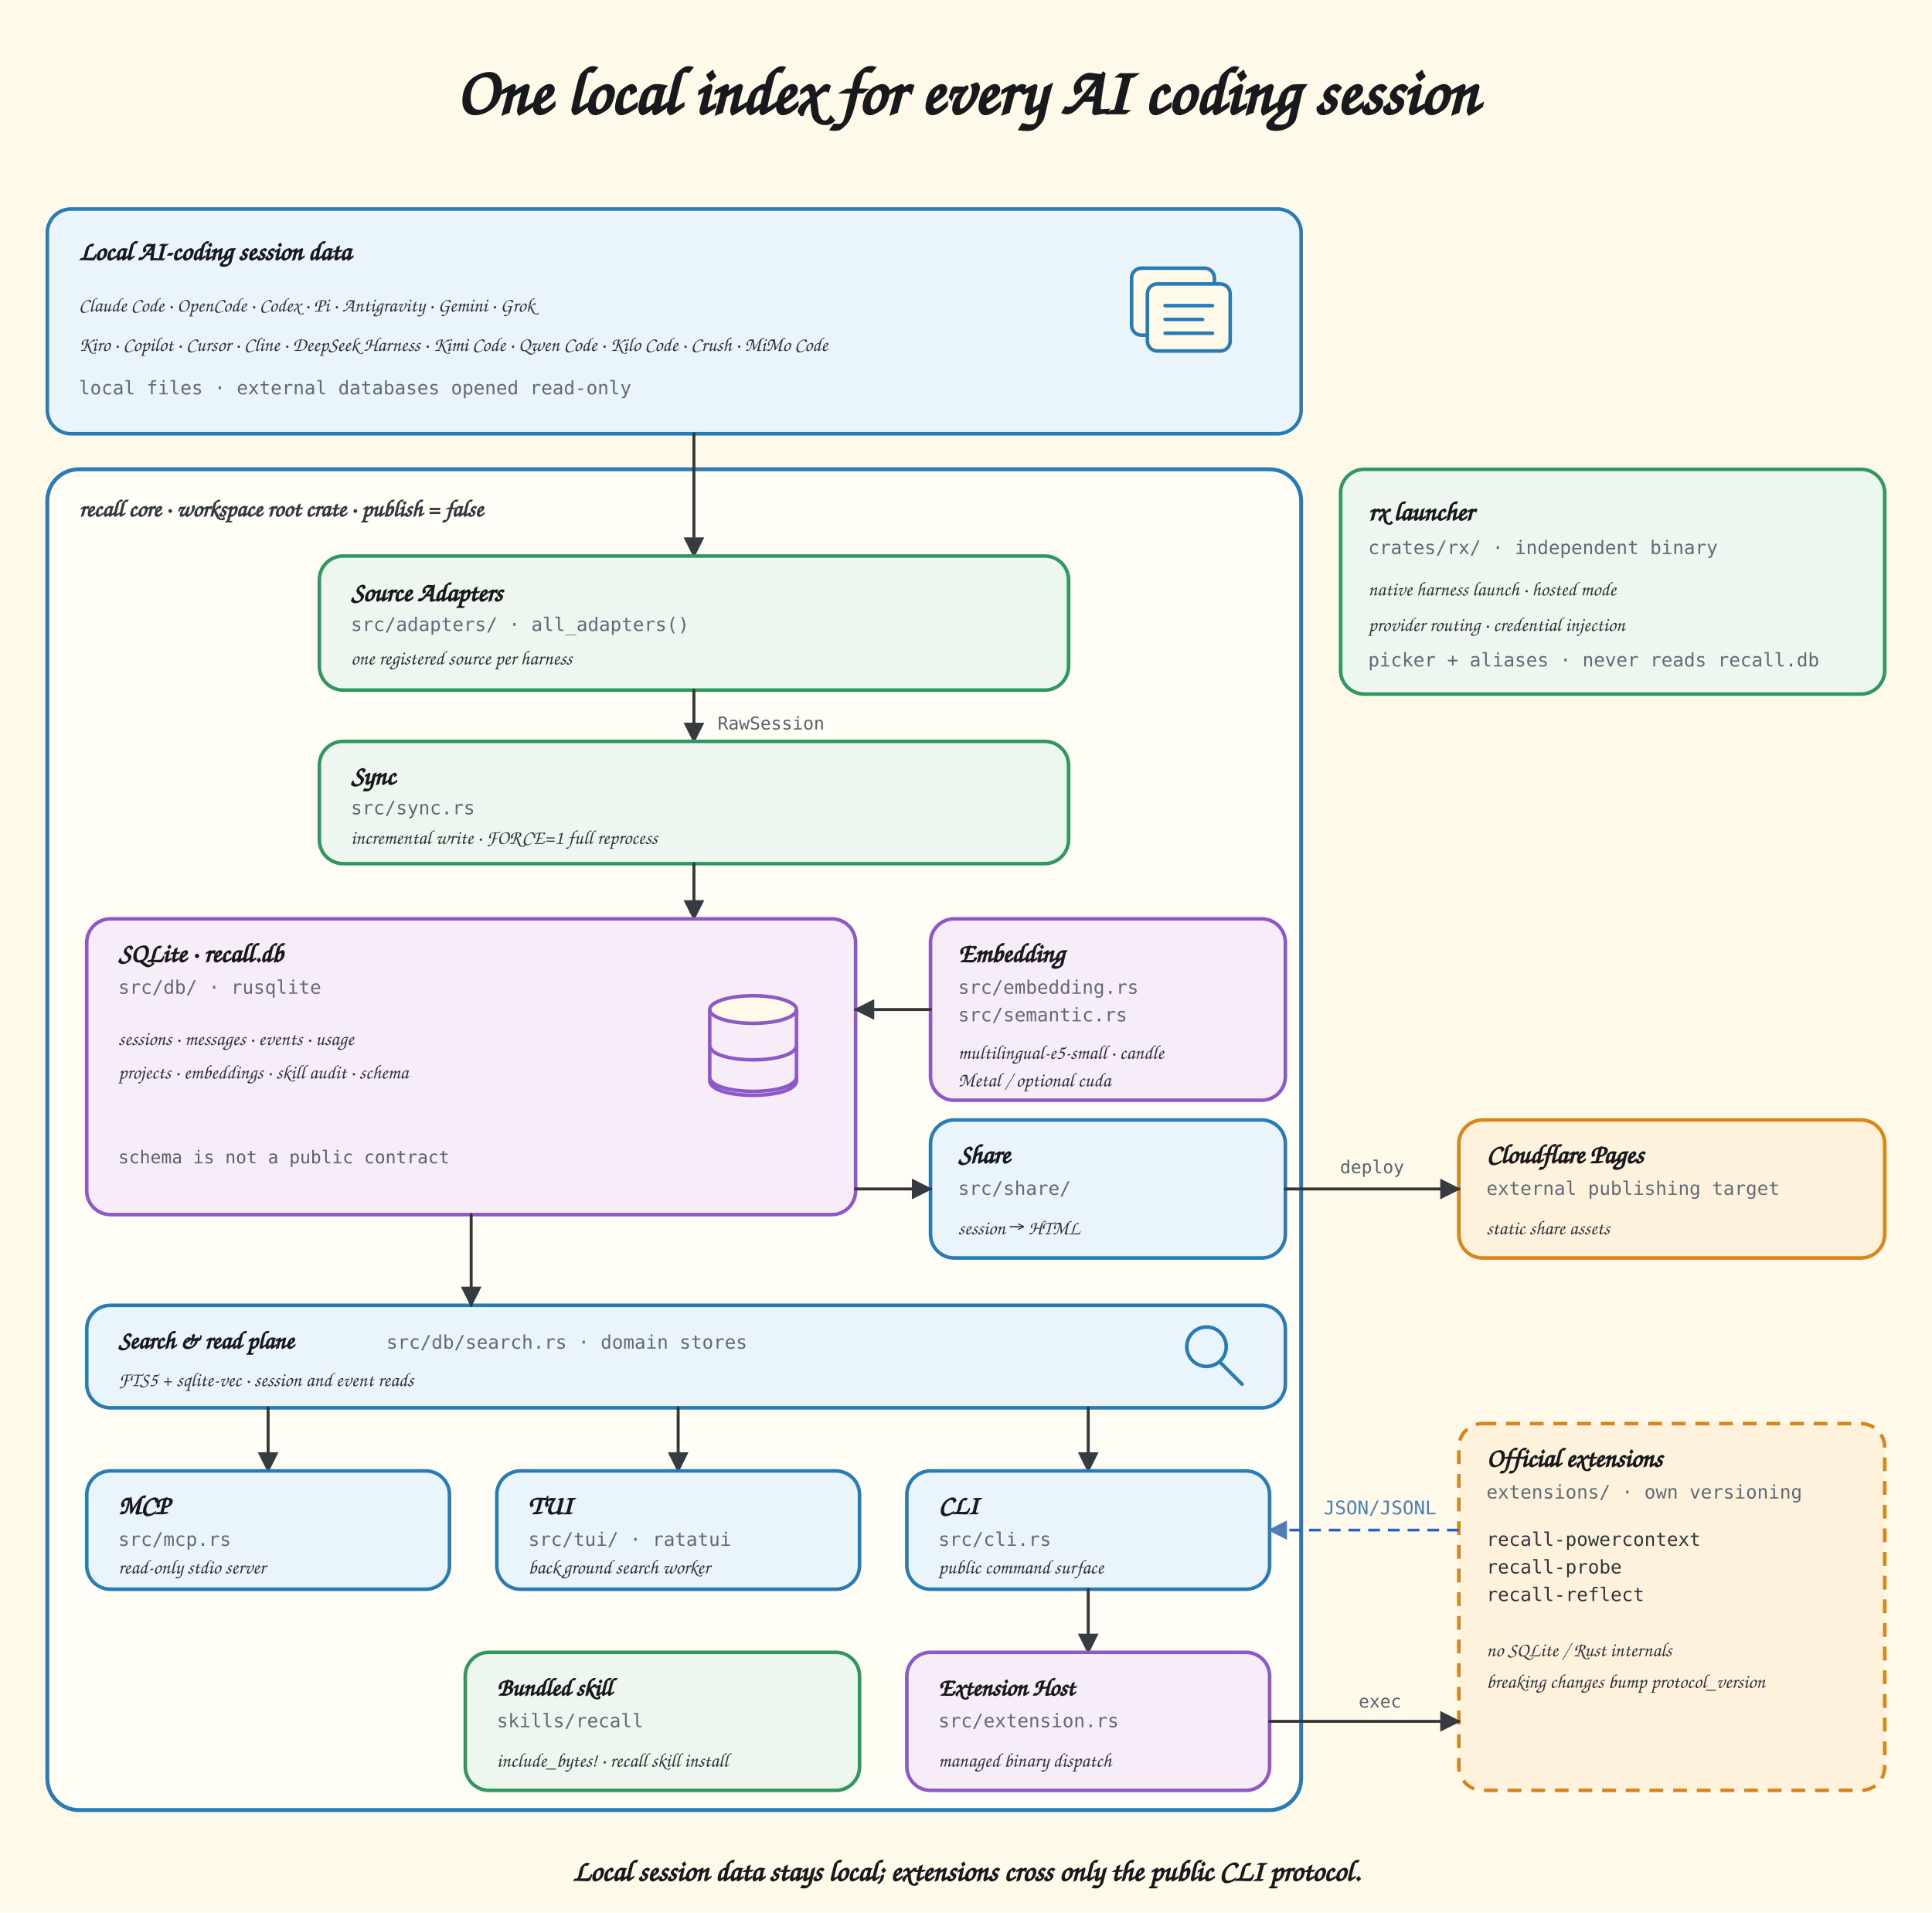
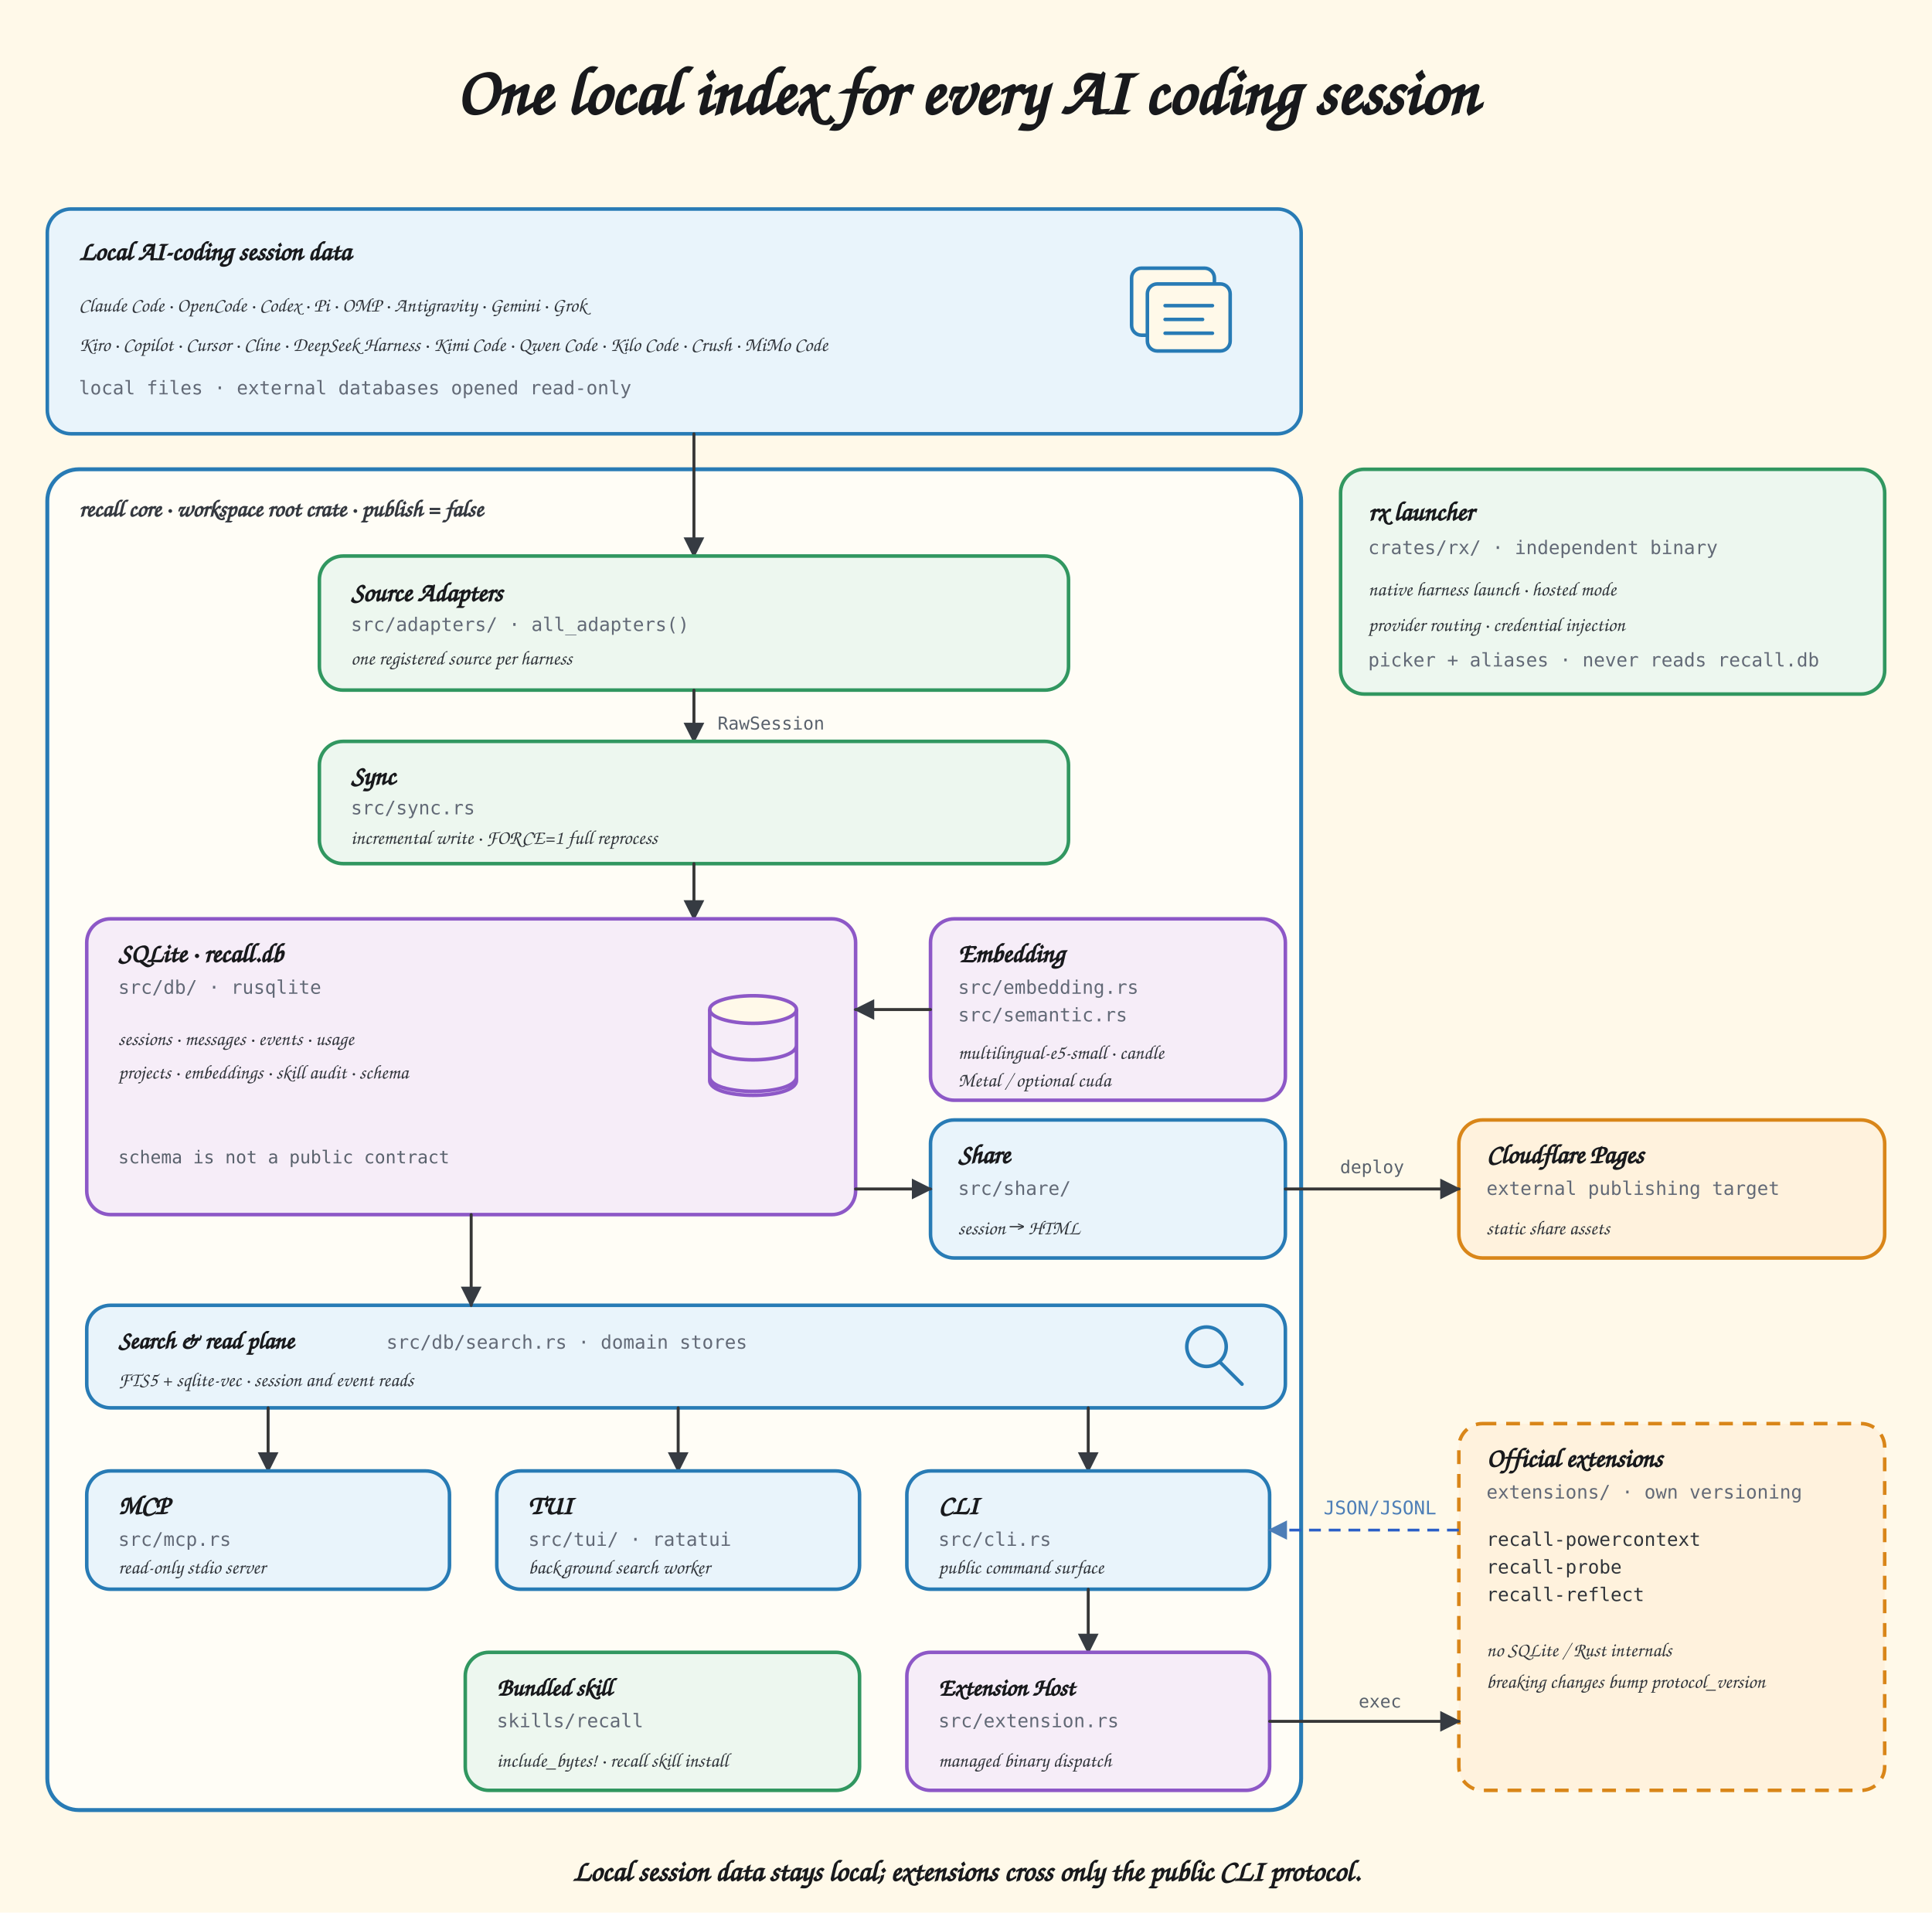
<svg xmlns="http://www.w3.org/2000/svg" viewBox="0 0 980 970" role="img" aria-labelledby="title desc" font-family="Comic Sans MS, Chalkboard SE, Bradley Hand, Segoe Print, cursive" text-rendering="geometricPrecision">
  <defs>
    <marker id="arw" viewBox="0 0 10 10" refX="9" refY="5" markerWidth="7" markerHeight="7" orient="auto-start-reverse">
      <path d="M0 0 L10 5 L0 10 z" fill="#363b42" />
    </marker>
    <marker id="arwB" viewBox="0 0 10 10" refX="9" refY="5" markerWidth="7" markerHeight="7" orient="auto-start-reverse">
      <path d="M0 0 L10 5 L0 10 z" fill="#4d7eb7" />
    </marker>
    <style>
      .title { font-size: 34px; font-weight: 700; fill: #18191c; letter-spacing: 0.2px; }
      .footer { font-size: 15px; font-weight: 700; fill: #18191c; }
      .t { font-size: 13.5px; font-weight: 700; fill: #18191c; }
      .t2 { font-size: 12.5px; font-weight: 700; fill: #18191c; }
      .p { font-size: 9.5px; fill: #626976; font-family: ui-monospace, SF Mono, Menlo, monospace; }
      .d { font-size: 10px; fill: #30343a; }
      .dm { font-size: 9.5px; fill: #30343a; font-family: ui-monospace, SF Mono, Menlo, monospace; }
      .lbl { font-size: 9px; fill: #59616c; font-family: ui-monospace, SF Mono, Menlo, monospace; }
      .lblB { font-size: 9.5px; fill: #4d7eb7; font-family: ui-monospace, SF Mono, Menlo, monospace; }
      .grp { font-size: 12px; font-weight: 700; fill: #34383f; }
      .box { stroke-width: 1.8; rx: 12; }
      .ln { stroke: #363636; stroke-width: 1.5; stroke-linecap: round; stroke-linejoin: round; fill: none; }
    </style>
  </defs>
  <rect width="980" height="970" fill="#fff9e9" />
  <text x="490" y="58" class="title" text-anchor="middle">One local index for every AI coding session</text>
  <g transform="translate(0 90)">
    <rect x="24" y="16" width="636" height="114" class="box" fill="#e9f4fb" stroke="#287bb5" />
    <text x="40" y="42" class="t">Local AI-coding session data</text>
-     <text x="40" y="68" class="d">Claude Code · OpenCode · Codex · Pi · Antigravity · Gemini · Grok</text>
+     <text x="40" y="68" class="d">Claude Code · OpenCode · Codex · Pi · OMP · Antigravity · Gemini · Grok</text>
    <text x="40" y="88" class="d">Kiro · Copilot · Cursor · Cline · DeepSeek Harness · Kimi Code · Qwen Code · Kilo Code · Crush · MiMo Code</text>
    <text x="40" y="110" class="p">local files · external databases opened read-only</text>
    <g fill="#fff9e9" stroke="#287bb5" stroke-width="1.8" stroke-linejoin="round">
      <rect x="574" y="46" width="42" height="34" rx="5" />
      <rect x="582" y="54" width="42" height="34" rx="5" />
      <path d="M591 65 H615 M591 72 H610 M591 79 H615" fill="none" stroke-linecap="round" />
    </g>
    <rect x="680" y="148" width="276" height="114" class="box" fill="#edf7ef" stroke="#319760" />
    <text x="694" y="174" class="t">rx launcher</text>
    <text x="694" y="191" class="p">crates/rx/ · independent binary</text>
    <text x="694" y="212" class="d">native harness launch · hosted mode</text>
    <text x="694" y="230" class="d">provider routing · credential injection</text>
    <text x="694" y="248" class="p">picker + aliases · never reads recall.db</text>
    <rect x="24" y="148" width="636" height="680" rx="16" fill="#fffdf6" stroke="#287bb5" stroke-width="2" />
    <text x="40" y="172" class="grp">recall core · workspace root crate · publish = false</text>
    <path d="M352 130 L352 192" class="ln" marker-end="url(#arw)" />
    <rect x="162" y="192" width="380" height="68" class="box" fill="#edf7ef" stroke="#319760" />
    <text x="178" y="215" class="t">Source Adapters</text>
    <text x="178" y="230" class="p">src/adapters/ · all_adapters()</text>
    <text x="178" y="247" class="d">one registered source per harness</text>
    <path d="M352 260 L352 286" class="ln" marker-end="url(#arw)" />
    <text x="364" y="280" class="lbl">RawSession</text>
    <rect x="162" y="286" width="380" height="62" class="box" fill="#edf7ef" stroke="#319760" />
    <text x="178" y="308" class="t">Sync</text>
    <text x="178" y="323" class="p">src/sync.rs</text>
    <text x="178" y="338" class="d">incremental write · FORCE=1 full reprocess</text>
    <path d="M352 348 L352 376" class="ln" marker-end="url(#arw)" />
    <rect x="44" y="376" width="390" height="150" class="box" fill="#f6edf8" stroke="#8d58c7" />
    <text x="60" y="398" class="t">SQLite · recall.db</text>
    <text x="60" y="414" class="p">src/db/ · rusqlite</text>
    <text x="60" y="440" class="d">sessions · messages · events · usage</text>
    <text x="60" y="457" class="d">projects · embeddings · skill audit · schema</text>
    <text x="60" y="500" class="lbl">schema is not a public contract</text>
    <g fill="none" stroke="#8d58c7" stroke-width="1.8">
      <ellipse cx="382" cy="422" rx="22" ry="7" fill="#fff9e9" />
      <path d="M360 422 V458 C360 468 404 468 404 458 V422 M360 440 C360 450 404 450 404 440 M360 456 C360 466 404 466 404 456" />
    </g>
    <rect x="472" y="376" width="180" height="92" class="box" fill="#f6edf8" stroke="#8d58c7" />
    <text x="486" y="398" class="t">Embedding</text>
    <text x="486" y="414" class="p">src/embedding.rs</text>
    <text x="486" y="428" class="p">src/semantic.rs</text>
    <text x="486" y="447" class="d">multilingual-e5-small · candle</text>
    <text x="486" y="461" class="d">Metal / optional cuda</text>
    <path d="M472 422 L434 422" class="ln" marker-end="url(#arw)" />
    <rect x="472" y="478" width="180" height="70" class="box" fill="#e9f4fb" stroke="#287bb5" />
    <text x="486" y="500" class="t">Share</text>
    <text x="486" y="516" class="p">src/share/</text>
    <text x="486" y="536" class="d">session → HTML</text>
    <path d="M434 513 L472 513" class="ln" marker-end="url(#arw)" />
    <rect x="740" y="478" width="216" height="70" class="box" fill="#fff2dd" stroke="#d98619" />
    <text x="754" y="500" class="t">Cloudflare Pages</text>
    <text x="754" y="516" class="p">external publishing target</text>
    <text x="754" y="536" class="d">static share assets</text>
    <path d="M652 513 L740 513" class="ln" marker-end="url(#arw)" />
    <text x="696" y="505" class="lbl" text-anchor="middle">deploy</text>
    <rect x="44" y="572" width="608" height="52" class="box" fill="#e9f4fb" stroke="#287bb5" />
    <text x="60" y="594" class="t2">Search &amp; read plane</text>
    <text x="196" y="594" class="p">src/db/search.rs · domain stores</text>
    <text x="60" y="613" class="d">FTS5 + sqlite-vec · session and event reads</text>
    <g fill="none" stroke="#287bb5" stroke-width="1.8" stroke-linecap="round">
      <circle cx="612" cy="593" r="10" />
      <path d="M619 601 L630 612" />
    </g>
    <path d="M239 526 L239 572" class="ln" marker-end="url(#arw)" />
    <path d="M136 624 L136 656" class="ln" marker-end="url(#arw)" />
    <path d="M344 624 L344 656" class="ln" marker-end="url(#arw)" />
    <path d="M552 624 L552 656" class="ln" marker-end="url(#arw)" />
    <rect x="44" y="656" width="184" height="60" class="box" fill="#e9f4fb" stroke="#287bb5" />
    <text x="60" y="678" class="t">MCP</text>
    <text x="60" y="694" class="p">src/mcp.rs</text>
    <text x="60" y="708" class="d">read-only stdio server</text>
    <rect x="252" y="656" width="184" height="60" class="box" fill="#e9f4fb" stroke="#287bb5" />
    <text x="268" y="678" class="t">TUI</text>
    <text x="268" y="694" class="p">src/tui/ · ratatui</text>
    <text x="268" y="708" class="d">background search worker</text>
    <rect x="460" y="656" width="184" height="60" class="box" fill="#e9f4fb" stroke="#287bb5" />
    <text x="476" y="678" class="t">CLI</text>
    <text x="476" y="694" class="p">src/cli.rs</text>
    <text x="476" y="708" class="d">public command surface</text>
    <rect x="236" y="748" width="200" height="70" class="box" fill="#edf7ef" stroke="#319760" />
    <text x="252" y="770" class="t2">Bundled skill</text>
    <text x="252" y="786" class="p">skills/recall</text>
    <text x="252" y="806" class="d">include_bytes! · recall skill install</text>
    <path d="M552 716 L552 748" class="ln" marker-end="url(#arw)" />
    <rect x="460" y="748" width="184" height="70" class="box" fill="#f6edf8" stroke="#8d58c7" />
    <text x="476" y="770" class="t2">Extension Host</text>
    <text x="476" y="786" class="p">src/extension.rs</text>
    <text x="476" y="806" class="d">managed binary dispatch</text>
    <rect x="740" y="632" width="216" height="186" class="box" fill="#fff2dd" stroke="#d98619" stroke-dasharray="7 5" />
    <text x="754" y="654" class="t">Official extensions</text>
    <text x="754" y="670" class="p">extensions/ · own versioning</text>
    <text x="754" y="694" class="dm">recall-powercontext</text>
    <text x="754" y="708" class="dm">recall-probe</text>
    <text x="754" y="722" class="dm">recall-reflect</text>
    <text x="754" y="750" class="d">no SQLite / Rust internals</text>
    <text x="754" y="766" class="d">breaking changes bump protocol_version</text>
    <path d="M740 686 L644 686" stroke="#2b5fc7" stroke-width="1.4" stroke-dasharray="6 4" fill="none" marker-end="url(#arwB)" />
    <text x="700" y="678" class="lblB" text-anchor="middle">JSON/JSONL</text>
    <path d="M644 783 L740 783" class="ln" marker-end="url(#arw)" />
    <text x="700" y="776" class="lbl" text-anchor="middle">exec</text>
  </g>
  <text x="490" y="954" class="footer" text-anchor="middle">Local session data stays local; extensions cross only the public CLI protocol.</text>
</svg>
